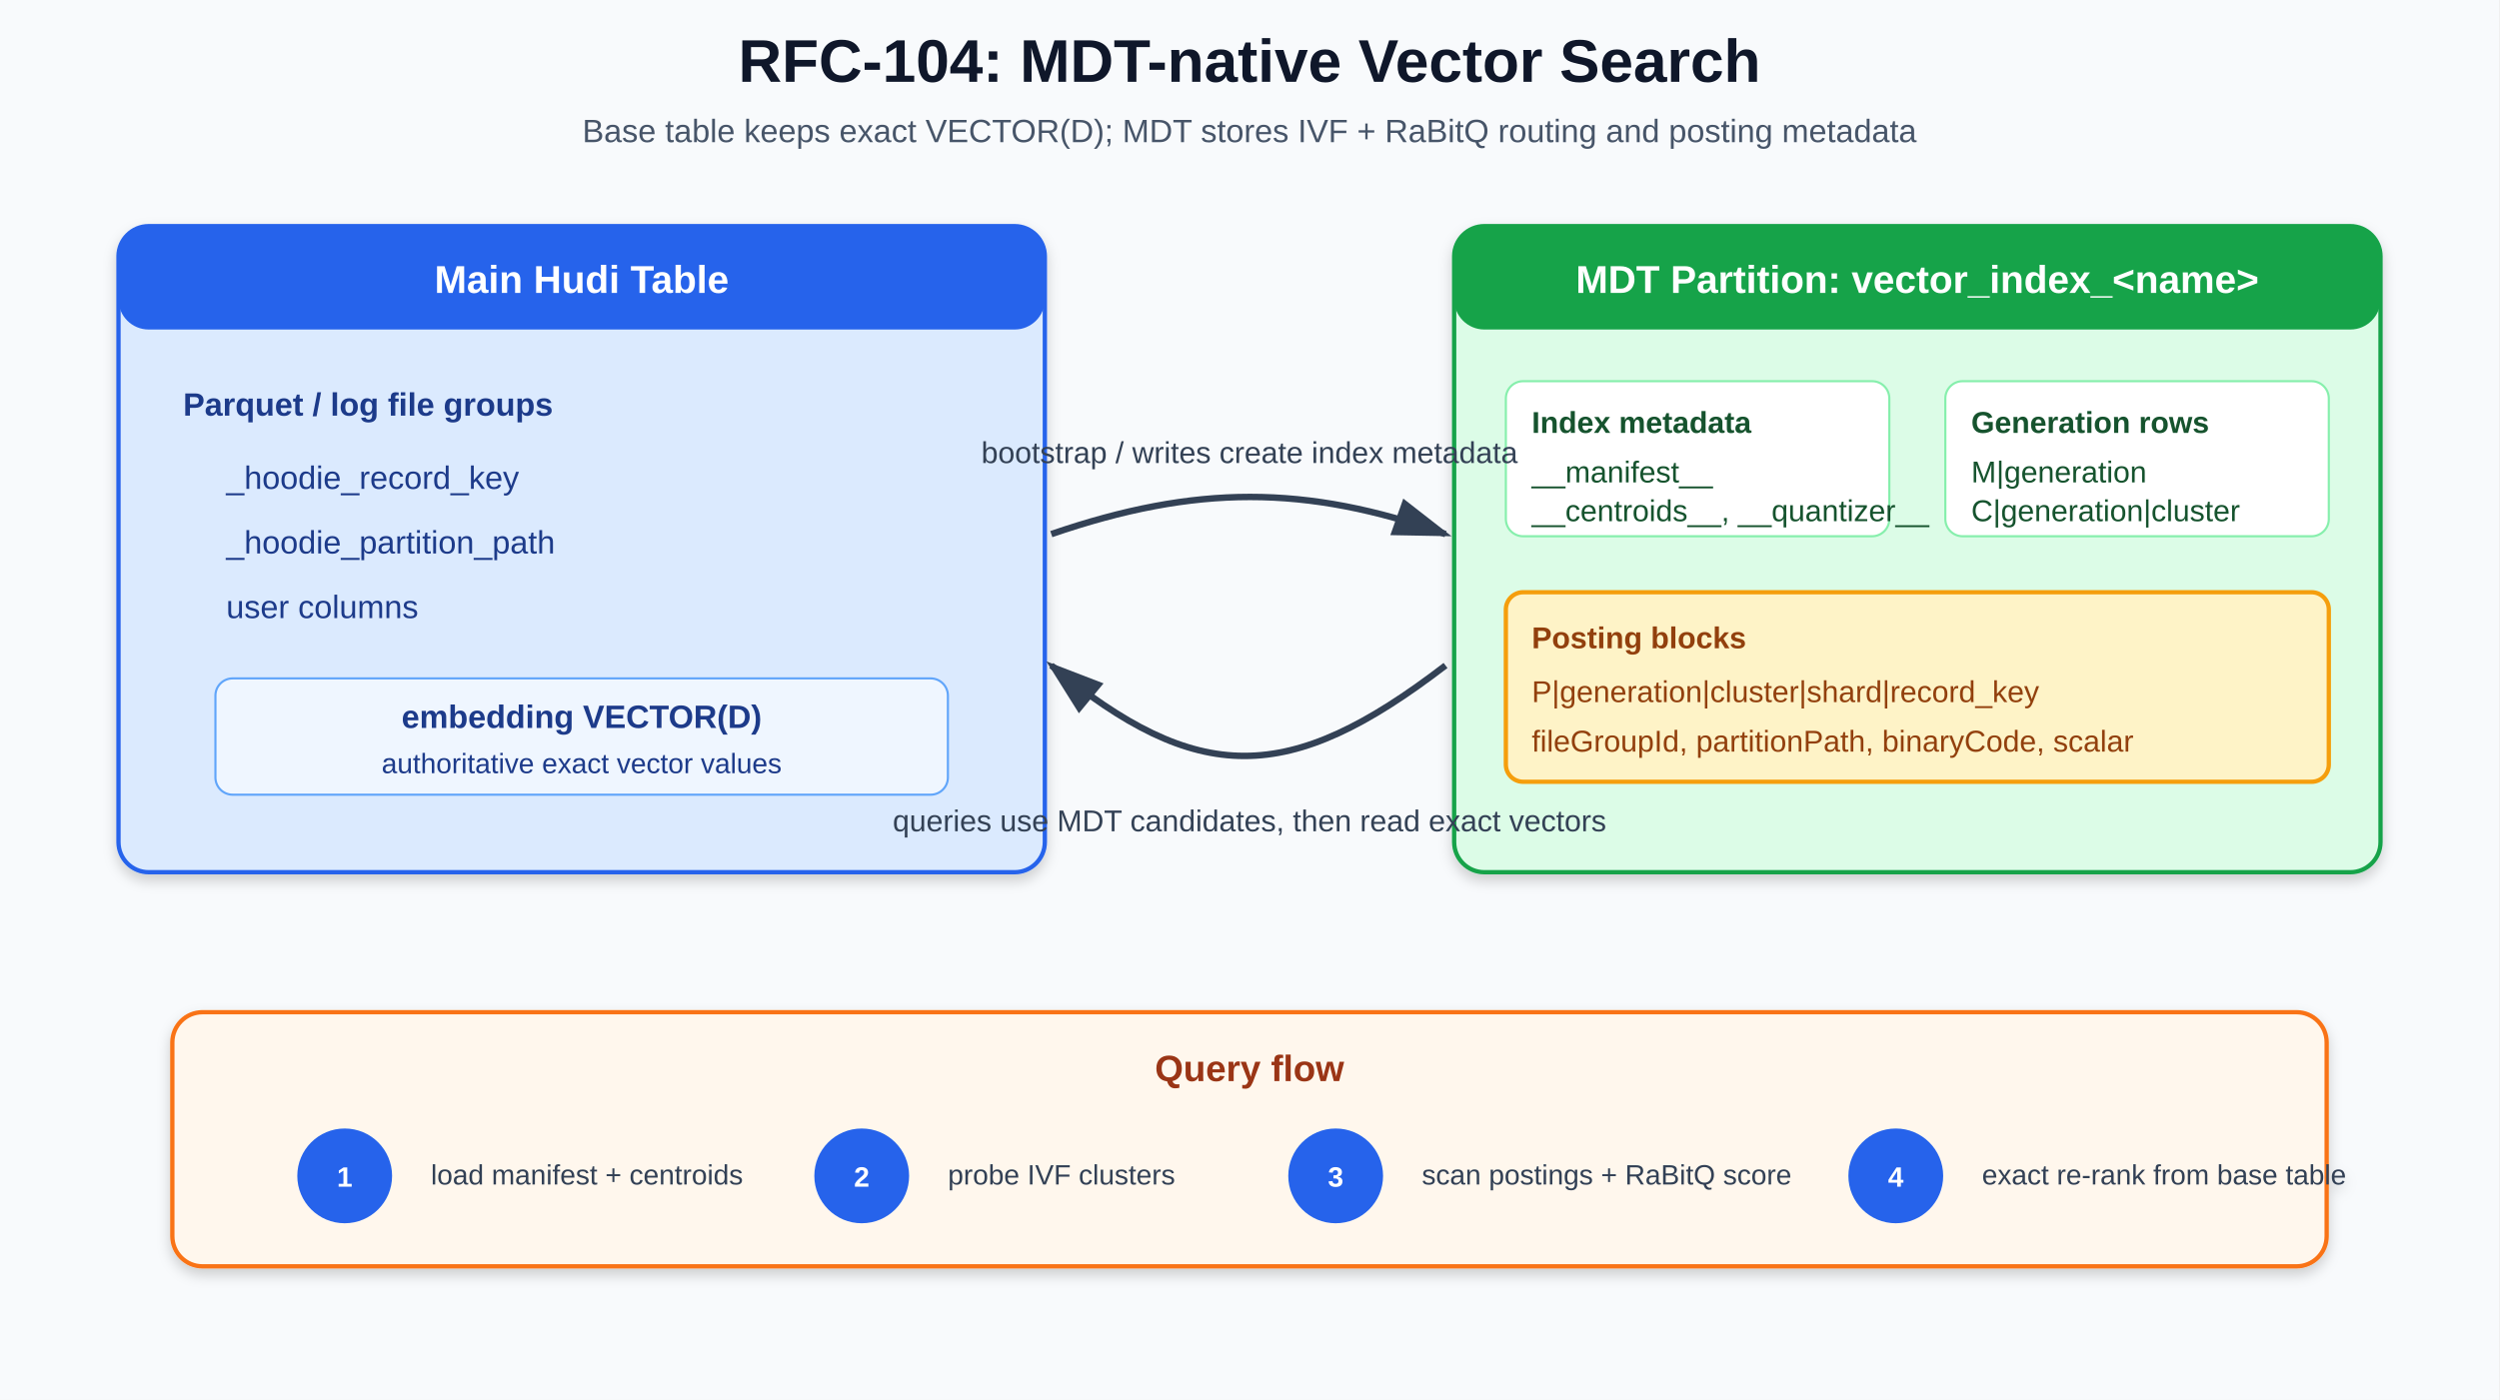
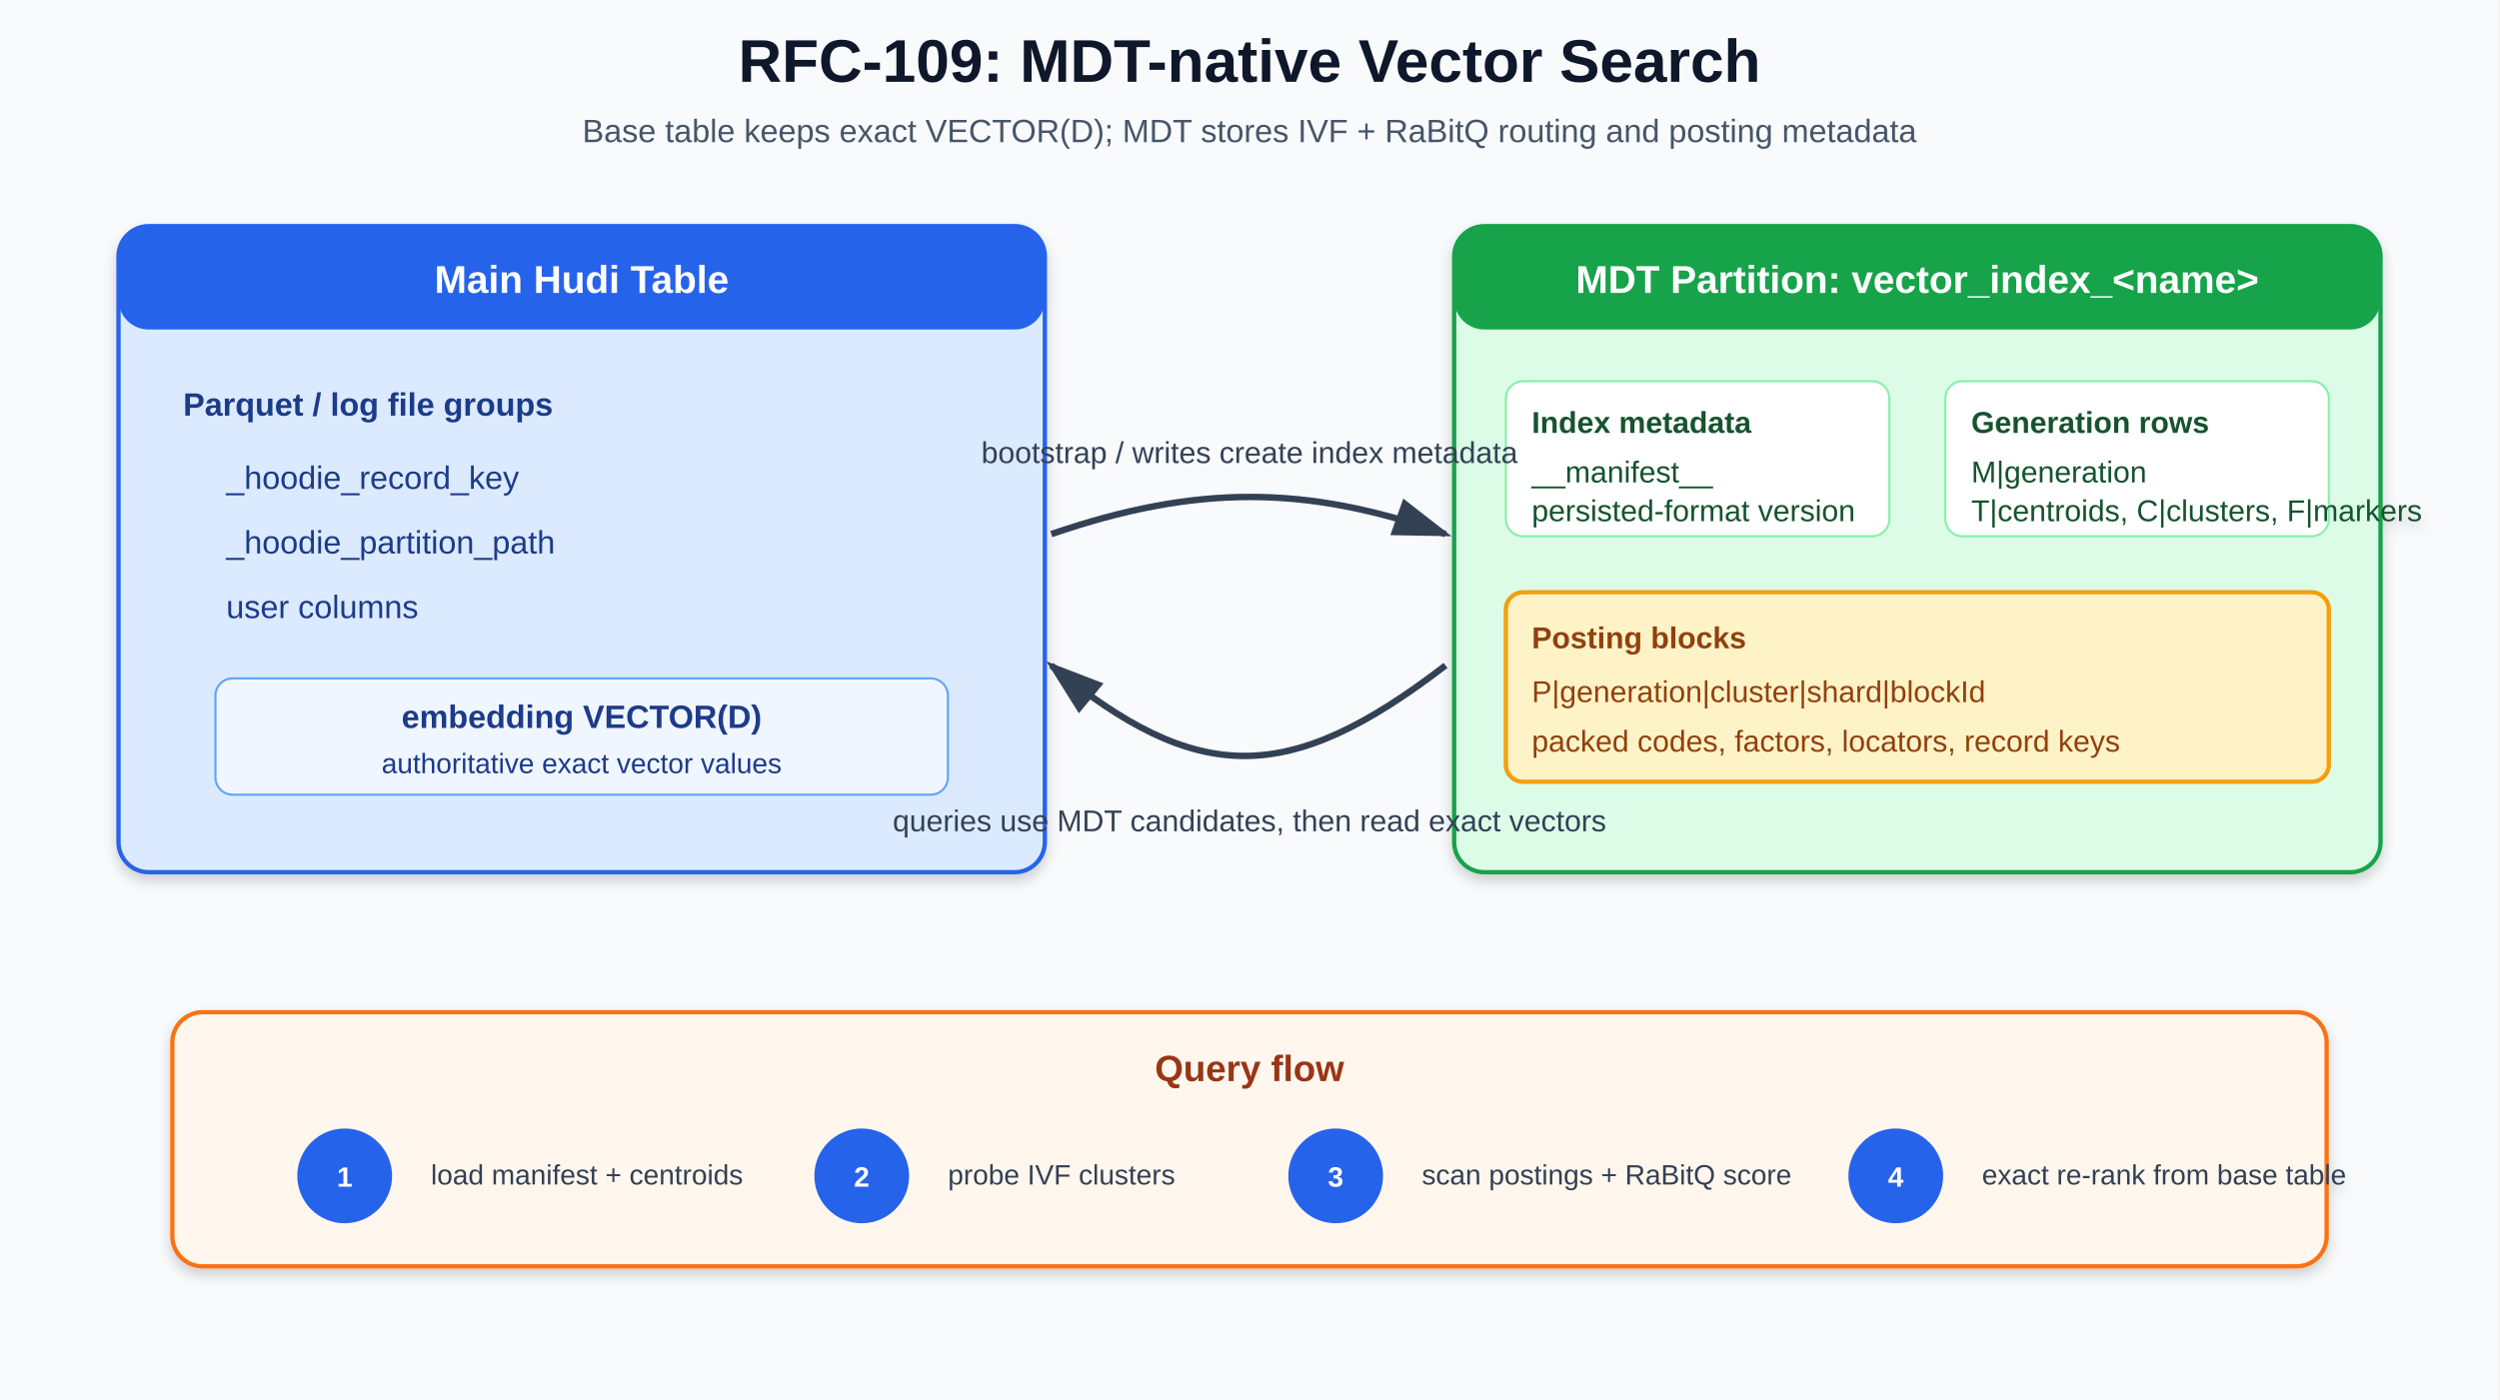
<svg xmlns="http://www.w3.org/2000/svg" width="1160" height="650" viewBox="0 0 1160 650" role="img" aria-labelledby="title desc">
  <defs>
    <filter id="shadow" x="-10%" y="-10%" width="120%" height="120%">
      <feDropShadow dx="0" dy="3" stdDeviation="3" flood-opacity="0.18" />
    </filter>
    <marker id="arrow" markerWidth="10" markerHeight="10" refX="8" refY="3" orient="auto" markerUnits="strokeWidth">
      <path d="M0,0 L0,6 L9,3 z" fill="#334155" />
    </marker>
  </defs>
  <rect width="1160" height="650" fill="#f8fafc" />
-   <text x="580" y="38" text-anchor="middle" font-family="Arial, sans-serif" font-size="28" font-weight="700" fill="#0f172a">RFC-104: MDT-native Vector Search</text>
+   <text x="580" y="38" text-anchor="middle" font-family="Arial, sans-serif" font-size="28" font-weight="700" fill="#0f172a">RFC-109: MDT-native Vector Search</text>
  <text x="580" y="66" text-anchor="middle" font-family="Arial, sans-serif" font-size="15" fill="#475569">Base table keeps exact VECTOR(D); MDT stores IVF + RaBitQ routing and posting metadata</text>
  <g transform="translate(55,105)" filter="url(#shadow)">
    <rect width="430" height="300" rx="14" fill="#dbeafe" stroke="#2563eb" stroke-width="2" />
    <rect width="430" height="48" rx="14" fill="#2563eb" />
    <text x="215" y="31" text-anchor="middle" font-family="Arial, sans-serif" font-size="18" font-weight="700" fill="white">Main Hudi Table</text>
    <g font-family="Arial, sans-serif" font-size="15" fill="#1e3a8a">
      <text x="30" y="88" font-weight="700">Parquet / log file groups</text>
      <text x="50" y="122">_hoodie_record_key</text>
      <text x="50" y="152">_hoodie_partition_path</text>
      <text x="50" y="182">user columns</text>
      <rect x="45" y="210" width="340" height="54" rx="8" fill="#eff6ff" stroke="#60a5fa" />
      <text x="215" y="233" text-anchor="middle" font-weight="700">embedding VECTOR(D)</text>
      <text x="215" y="254" text-anchor="middle" font-size="13">authoritative exact vector values</text>
    </g>
  </g>
  <g transform="translate(675,105)" filter="url(#shadow)">
    <rect width="430" height="300" rx="14" fill="#dcfce7" stroke="#16a34a" stroke-width="2" />
    <rect width="430" height="48" rx="14" fill="#16a34a" />
    <text x="215" y="31" text-anchor="middle" font-family="Arial, sans-serif" font-size="18" font-weight="700" fill="white">MDT Partition: vector_index_&lt;name&gt;</text>
    <g font-family="Arial, sans-serif" font-size="14" fill="#14532d">
      <rect x="24" y="72" width="178" height="72" rx="8" fill="white" stroke="#86efac" />
      <text x="36" y="96" font-weight="700">Index metadata</text>
      <text x="36" y="119">__manifest__</text>
-       <text x="36" y="137">__centroids__, __quantizer__</text>
+       <text x="36" y="137">persisted-format version</text>
      <rect x="228" y="72" width="178" height="72" rx="8" fill="white" stroke="#86efac" />
      <text x="240" y="96" font-weight="700">Generation rows</text>
      <text x="240" y="119">M|generation</text>
-       <text x="240" y="137">C|generation|cluster</text>
+       <text x="240" y="137">T|centroids, C|clusters, F|markers</text>
      <rect x="24" y="170" width="382" height="88" rx="8" fill="#fef3c7" stroke="#f59e0b" stroke-width="2" />
      <text x="36" y="196" font-weight="700" fill="#92400e">Posting blocks</text>
-       <text x="36" y="221" fill="#92400e">P|generation|cluster|shard|record_key</text>
-       <text x="36" y="244" fill="#92400e">fileGroupId, partitionPath, binaryCode, scalar</text>
+       <text x="36" y="221" fill="#92400e">P|generation|cluster|shard|blockId</text>
+       <text x="36" y="244" fill="#92400e">packed codes, factors, locators, record keys</text>
    </g>
  </g>
  <path d="M488 248 C555 225, 606 225, 671 248" fill="none" stroke="#334155" stroke-width="3" marker-end="url(#arrow)" />
  <text x="580" y="215" text-anchor="middle" font-family="Arial, sans-serif" font-size="14" fill="#334155">bootstrap / writes create index metadata</text>
  <path d="M671 309 C598 365, 556 365, 488 309" fill="none" stroke="#334155" stroke-width="3" marker-end="url(#arrow)" />
  <text x="580" y="386" text-anchor="middle" font-family="Arial, sans-serif" font-size="14" fill="#334155">queries use MDT candidates, then read exact vectors</text>
  <g transform="translate(80,470)" font-family="Arial, sans-serif" filter="url(#shadow)">
    <rect width="1000" height="118" rx="14" fill="#fff7ed" stroke="#f97316" stroke-width="2" />
    <text x="500" y="32" text-anchor="middle" font-size="17" font-weight="700" fill="#9a3412">Query flow</text>
    <g font-size="13" fill="#334155">
      <circle cx="80" cy="76" r="22" fill="#2563eb" />
      <text x="80" y="81" text-anchor="middle" fill="white" font-weight="700">1</text>
      <text x="120" y="80">load manifest + centroids</text>
      <circle cx="320" cy="76" r="22" fill="#2563eb" />
      <text x="320" y="81" text-anchor="middle" fill="white" font-weight="700">2</text>
      <text x="360" y="80">probe IVF clusters</text>
      <circle cx="540" cy="76" r="22" fill="#2563eb" />
      <text x="540" y="81" text-anchor="middle" fill="white" font-weight="700">3</text>
      <text x="580" y="80">scan postings + RaBitQ score</text>
      <circle cx="800" cy="76" r="22" fill="#2563eb" />
      <text x="800" y="81" text-anchor="middle" fill="white" font-weight="700">4</text>
      <text x="840" y="80">exact re-rank from base table</text>
    </g>
  </g>
</svg>
